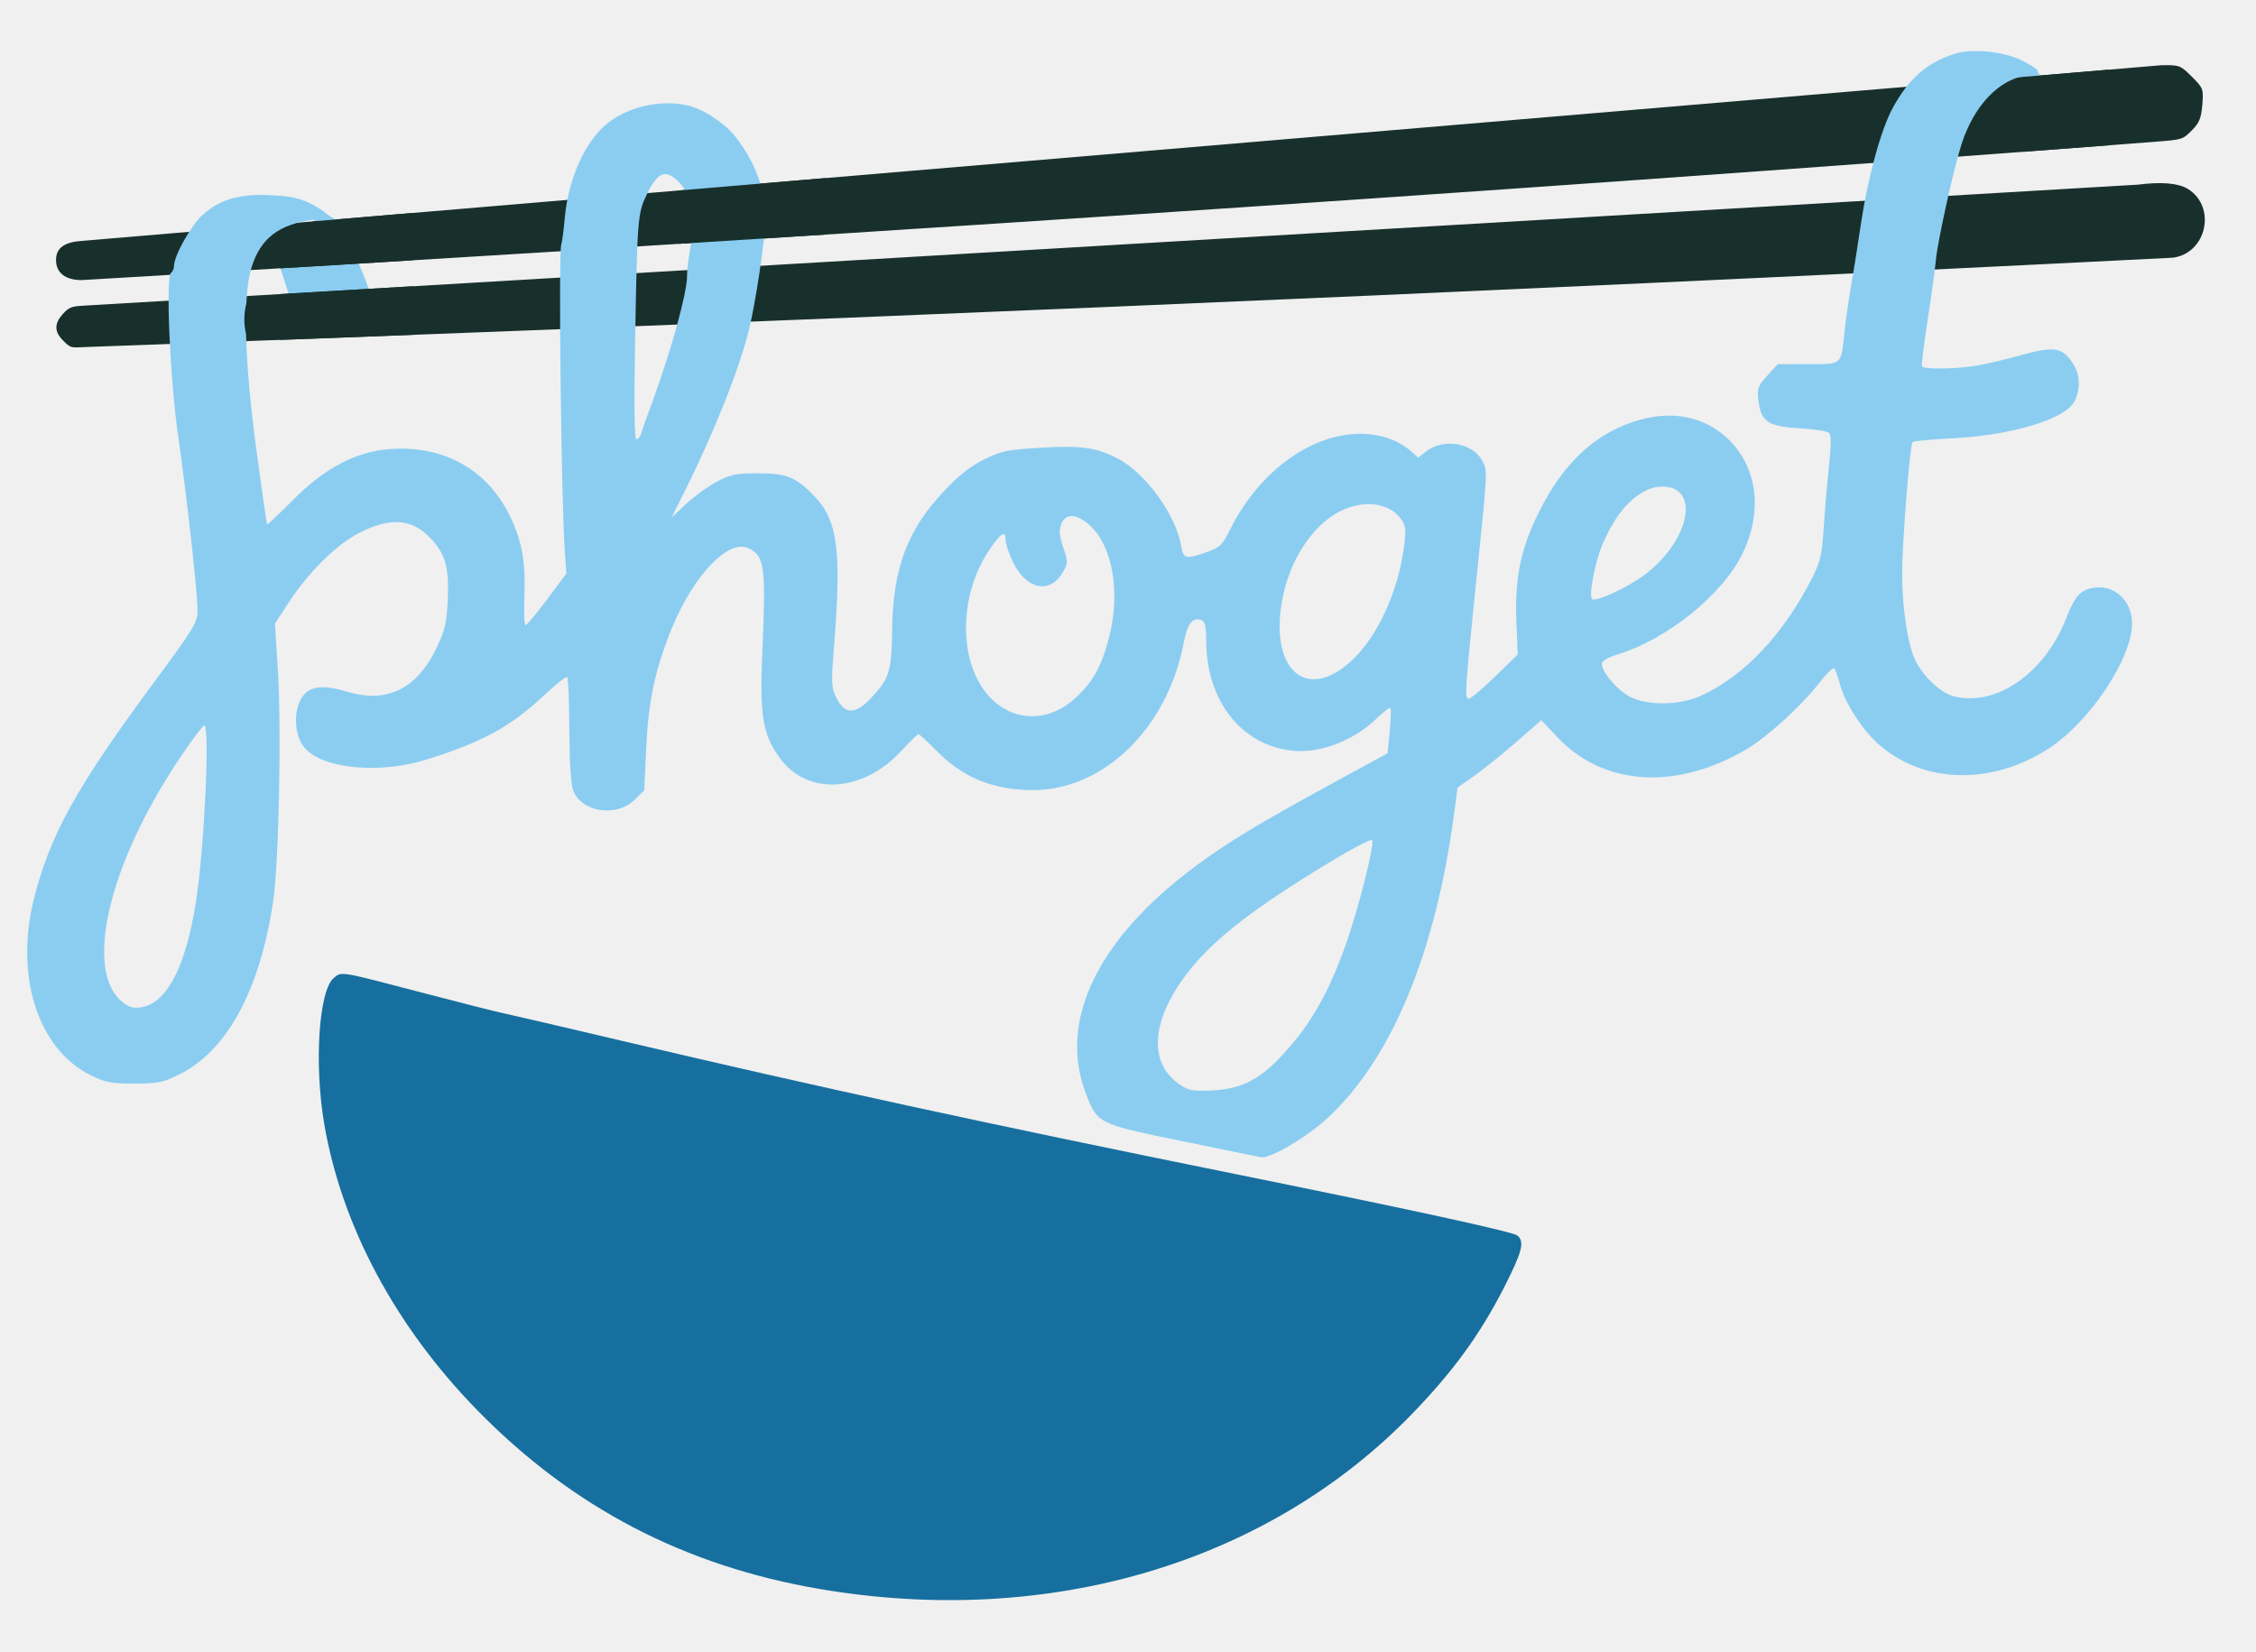
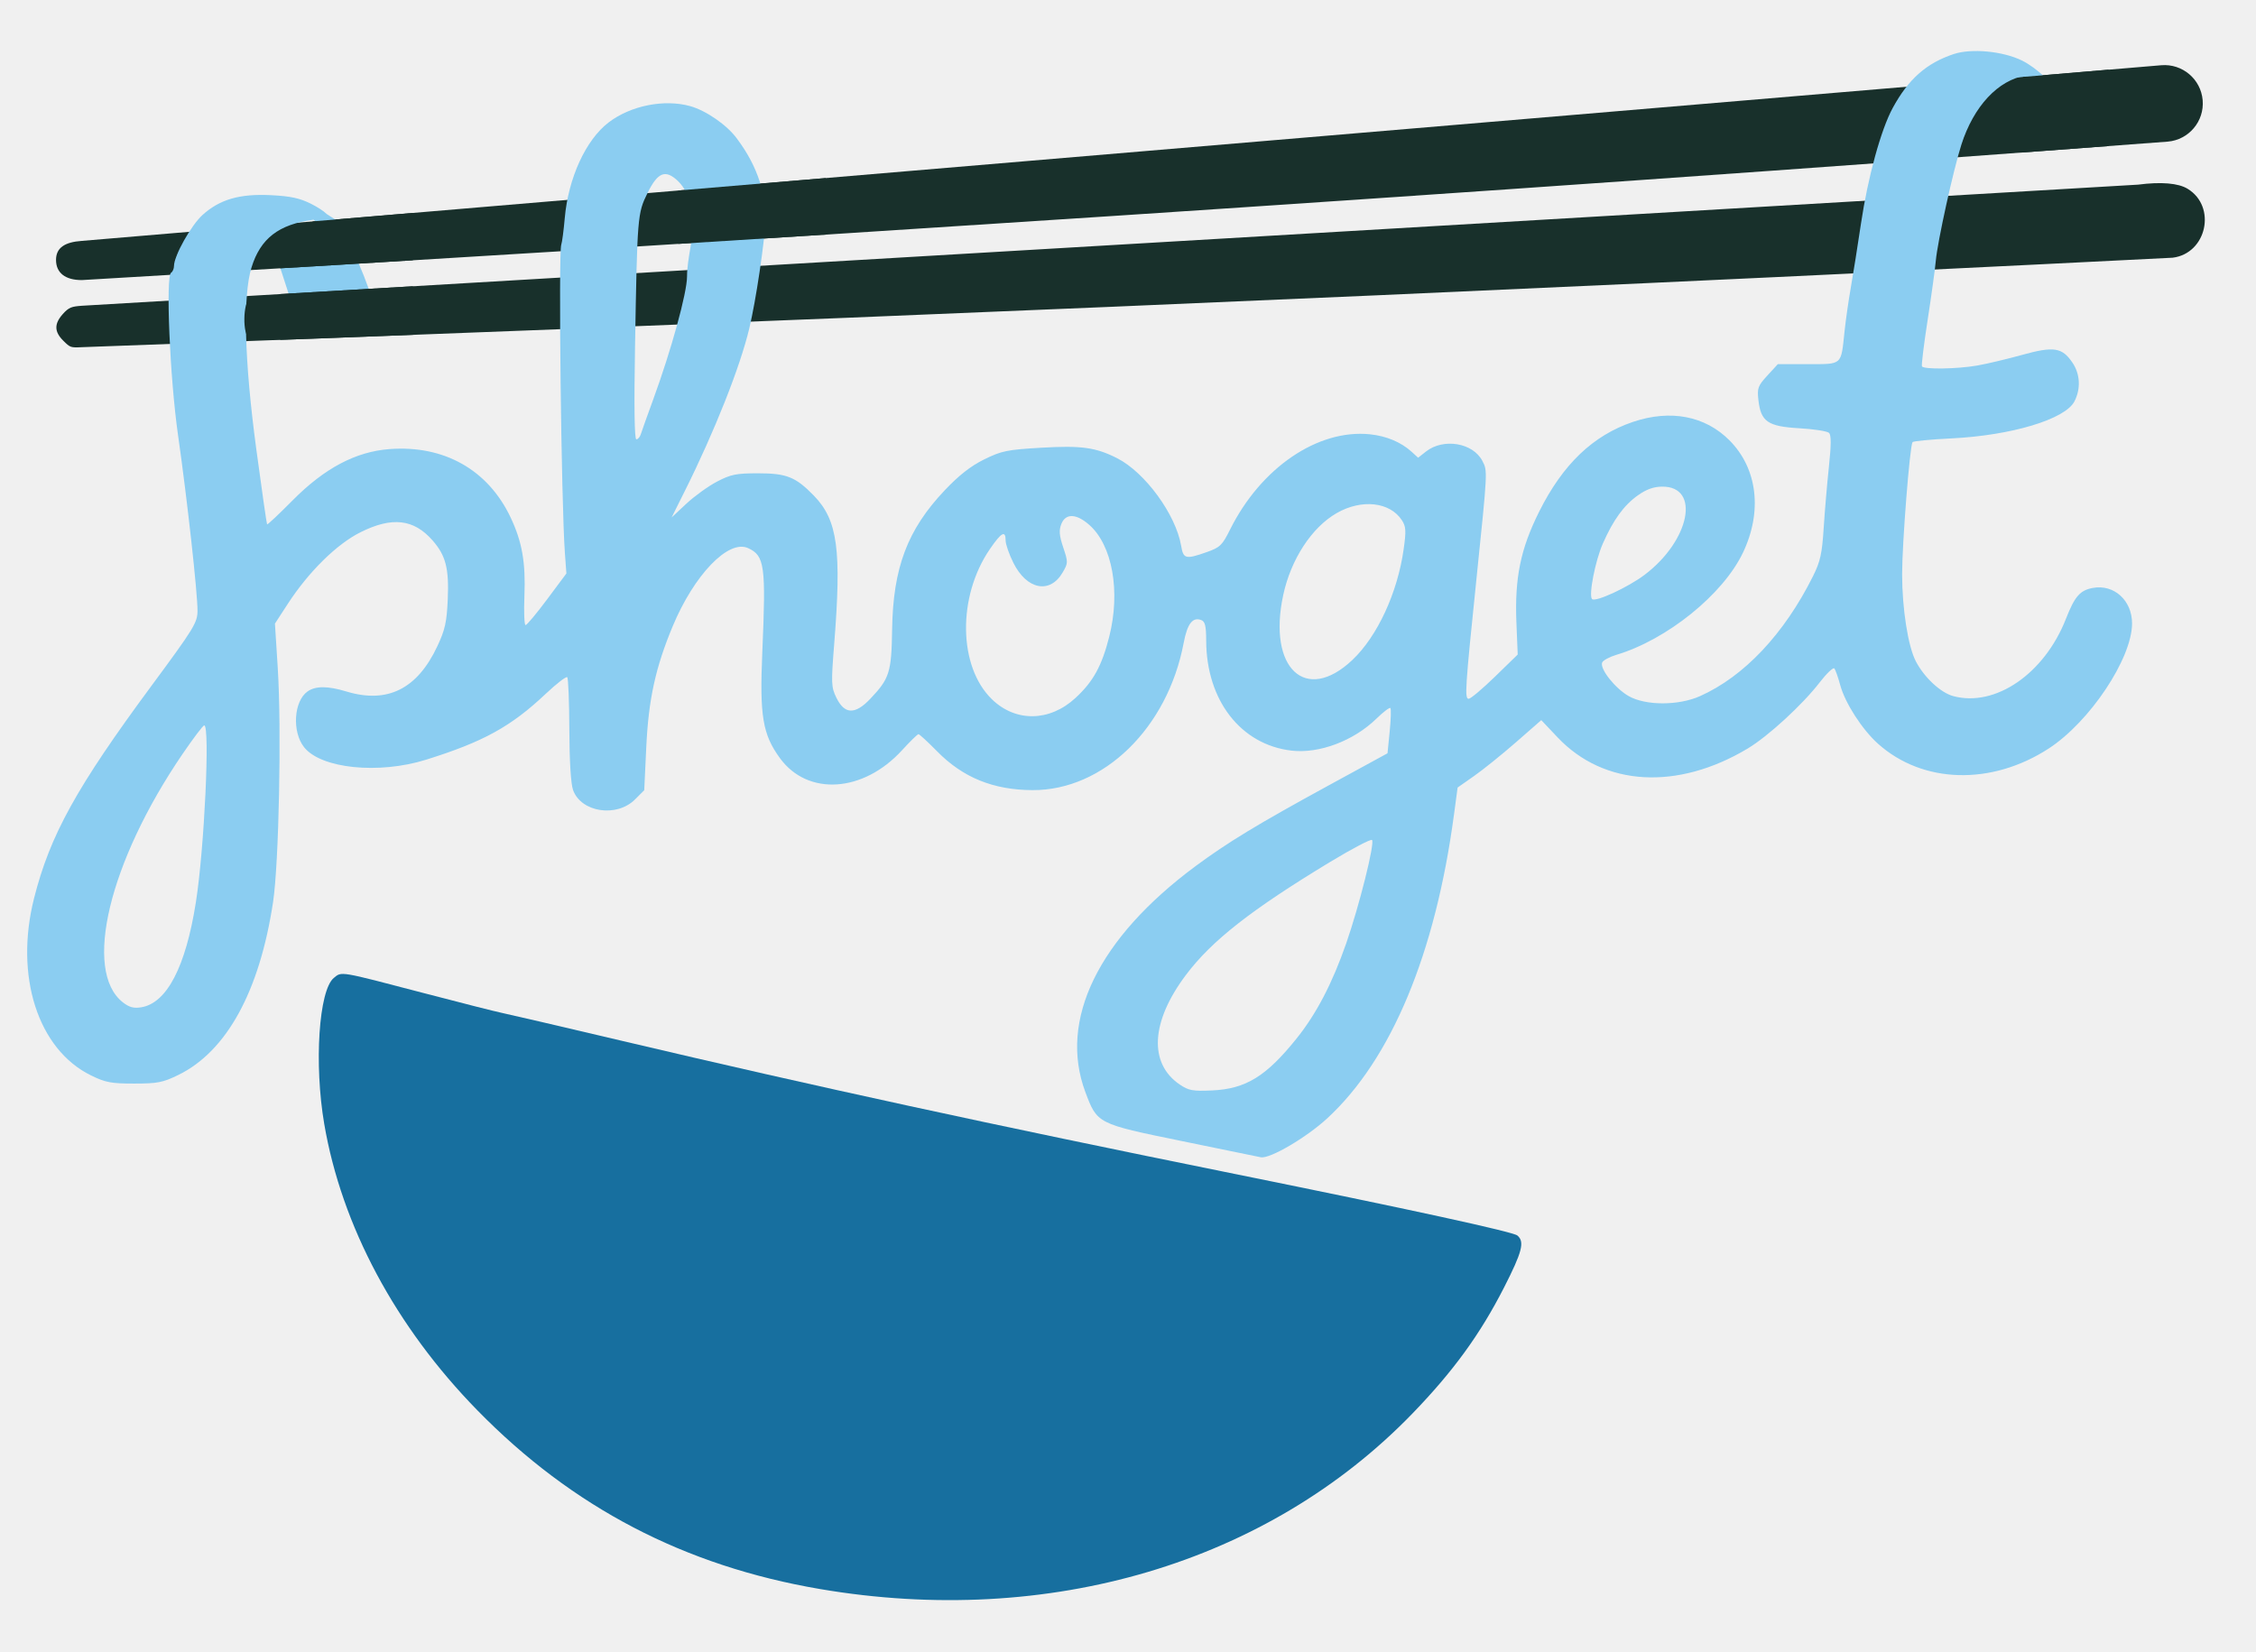
<svg xmlns="http://www.w3.org/2000/svg" viewBox="0 0 765 560" role="img" aria-labelledby="title description">
  <defs>
    <mask id="reference-front-contour" maskUnits="userSpaceOnUse" x="0" y="0" width="765" height="560">
      <path fill="#ffffff" d="M0 0H765V560H0Z" />
      <path fill="#000000" d="M 706.500 24.104 C 695.149 25.154, 684.674 26.644, 682.278 27.549 C 679.767 28.498, 676.274 31.125, 673.660 34.034 C 669.204 38.990, 664.369 48.914, 665.269 51.258 C 665.780 52.589, 681.775 51.871, 723.305 48.653 C 740.055 47.355, 740.121 47.341, 743.217 44.244 C 745.760 41.701, 746.408 40.128, 746.785 35.574 C 747.233 30.172, 747.131 29.896, 743.241 26.006 C 739.363 22.128, 739.032 22.004, 732.868 22.127 C 729.365 22.196, 717.500 23.086, 706.500 24.104 M 587.500 34.053 C 557.800 36.691, 519.775 40.029, 503 41.472 C 486.225 42.915, 459.675 45.201, 444 46.551 C 361.425 53.667, 247.871 63.282, 229.670 64.699 C 219.103 65.522, 217.905 66.592, 217.246 75.806 L 216.731 83 220.616 82.991 C 225.362 82.980, 276.449 79.729, 314.500 77.016 C 340.771 75.143, 363.566 73.589, 454.500 67.469 C 490.627 65.038, 586.567 58.167, 618.500 55.724 L 634.500 54.500 637.180 46.841 C 638.654 42.629, 641.016 37.351, 642.430 35.111 C 645.451 30.325, 645.639 28.953, 643.250 29.129 C 642.288 29.199, 617.200 31.415, 587.500 34.053 M 717.500 63.048 C 712 63.464, 697.477 64.369, 685.228 65.058 C 672.636 65.767, 662.343 66.788, 661.545 67.406 C 660.056 68.561, 656.118 89.451, 657.187 90.521 C 657.809 91.142, 728.978 88.352, 736.732 87.402 C 748.294 85.985, 751.748 70.085, 741.810 64.026 C 738.207 61.829, 735.200 61.708, 717.500 63.048 M 175.500 69.055 C 171.100 69.485, 153.100 71.011, 135.500 72.447 C 117.900 73.883, 101.805 75.515, 99.733 76.074 C 93.442 77.772, 84.949 86.820, 86.313 90.372 C 86.661 91.280, 97.201 90.918, 130.635 88.848 C 154.761 87.354, 177.875 85.765, 182 85.316 L 189.500 84.500 190.636 77 C 191.261 72.875, 191.572 69.162, 191.327 68.750 C 190.811 67.881, 186.696 67.960, 175.500 69.055 M 592.500 70.522 C 573.250 71.802, 540.850 73.797, 520.500 74.955 C 500.150 76.113, 465.500 78.166, 443.500 79.518 C 421.500 80.869, 383.700 83.107, 359.500 84.491 C 309.463 87.353, 265.918 89.919, 261.515 90.265 C 258.583 90.496, 258.502 90.655, 256.925 99.290 C 256.043 104.124, 255.668 108.295, 256.093 108.557 C 256.517 108.820, 266.233 108.577, 277.683 108.017 C 289.132 107.457, 321.225 106.085, 349 104.968 C 402.147 102.831, 531.596 97.146, 590 94.384 C 614.192 93.240, 625.131 92.361, 626.612 91.443 C 628.343 90.371, 628.972 88.360, 630.094 80.317 C 631.825 67.901, 631.857 68.527, 629.500 68.347 C 628.400 68.263, 611.750 69.242, 592.500 70.522 M 36.716 80.507 C 21.558 81.876, 19 82.980, 19 88.155 C 19 92.546, 22.144 95.002, 27.750 94.990 C 36.032 94.972, 56.465 92.918, 57.380 92.011 C 58.215 91.184, 61.898 81.340, 61.967 79.750 C 62.011 78.743, 53.387 79.002, 36.716 80.507 M 217.750 93.057 C 216.316 93.911, 216 95.544, 216 102.095 L 216 110.091 222.710 109.796 L 229.419 109.500 230.640 105.272 C 231.311 102.947, 232.004 99.122, 232.180 96.772 L 232.500 92.500 226 92.258 C 222.425 92.124, 218.713 92.484, 217.750 93.057 M 151.842 96.487 C 132.779 97.740, 110.279 99.094, 101.842 99.496 C 93.404 99.898, 85.713 100.642, 84.750 101.149 C 82.349 102.413, 82.188 113.751, 84.557 114.660 C 86.381 115.360, 177.134 112.194, 184.500 111.174 L 189.500 110.481 189.500 102.504 C 189.500 96.151, 189.195 94.495, 188 94.369 C 187.175 94.281, 170.904 95.235, 151.842 96.487 M 37 103.131 C 24.330 103.963, 23.362 104.174, 21.250 106.565 C 18.352 109.845, 18.402 112.493, 21.418 115.509 C 23.819 117.910, 23.949 117.923, 39.168 117.380 C 47.601 117.079, 55.083 116.652, 55.796 116.430 C 56.730 116.140, 57.009 114.137, 56.796 109.264 C 56.446 101.261, 58.028 101.751, 37 103.131 Z" />
      <path fill="#ffffff" d="M95 60H140V115H95Z M232 40H280V120H232Z M675 15H710V65H675Z" />
    </mask>
    <clipPath id="rear-crossings">
      <path d="M95 85H140V130H95Z M106 50H140V85H106Z M230 25H280V87H230Z M686 0H715V62H686Z" />
    </clipPath>
  </defs>
  <g id="rear-noodle-continuations" fill="#8bcdf1">
    <path id="p-rear-ribbon" d="M91 77C93 85 96 94 101 109L128 107C124 94 120 84 114 76Z" />
    <path id="t-hidden-turn" d="M682 25C685 24.5 689 24.5 692 26L696 32L681 33Z" />
  </g>
  <g id="reference-chopsticks">
-     <path id="rail-backing" fill="#18302b" d="M27.75 81.7L732.868 22.127C739.032 22.004 739.363 22.128 743.241 26.006C747.131 29.896 747.233 30.172 746.785 35.574C746.408 40.128 745.760 41.701 743.217 44.244C740.121 47.341 740.055 47.355 730.852 48.078C500 65.8 250 82 27.75 94.990C22.144 95.002 19 92.546 19 88.155C19 84 22 82.1 27.75 81.7Z M27.75 103.7L725 62.625C732.809 61.609 738.644 62.095 741.810 64.026C751.748 70.085 748.294 85.983 736.732 87.403C500 99.4 250 109.7 27.75 117.75C23.949 117.923 23.819 117.910 21.418 115.509C18.402 112.493 18.352 109.845 21.250 106.565C23.362 104.174 24.330 103.963 27.75 103.7Z" />
+     <path id="rail-backing" fill="#18302b" d="M27.75 81.7L732.868 22.127A13 13 0 0 1 735.057 48.035C500 65.8 250 82 27.75 94.990C22.144 95.002 19 92.546 19 88.155C19 84 22 82.1 27.75 81.7Z M27.75 103.7L725 62.625C732.809 61.609 738.644 62.095 741.810 64.026C751.748 70.085 748.294 85.983 736.732 87.403C500 99.4 250 109.7 27.75 117.75C23.949 117.923 23.819 117.910 21.418 115.509C18.402 112.493 18.352 109.845 21.250 106.565C23.362 104.174 24.330 103.963 27.75 103.7Z" />
  </g>
-   <path id="noodle-lettering" mask="url(#reference-front-contour)" fill="#8bcdf1" fill-rule="evenodd" d="M 662.500 18.335 C 653.229 21.415, 647.144 26.796, 641.795 36.646 C 637.833 43.939, 633.382 60.140, 631.075 75.657 C 629.943 83.271, 628.382 93.100, 627.607 97.500 C 626.832 101.900, 625.867 108.650, 625.464 112.500 C 624.257 124.022, 624.846 123.500, 613.063 123.500 L 602.858 123.500 599.312 127.363 C 596.099 130.863, 595.813 131.645, 596.267 135.676 C 597.093 143.008, 599.449 144.634, 610.125 145.243 C 615.093 145.526, 619.637 146.237, 620.222 146.822 C 620.975 147.575, 620.964 150.906, 620.184 158.193 C 619.578 163.862, 618.780 173.225, 618.410 179 C 617.843 187.853, 617.268 190.441, 614.741 195.500 C 604.978 215.048, 591.398 229.445, 576.433 236.112 C 569.133 239.364, 557.978 239.346, 552.264 236.074 C 547.658 233.436, 542.456 226.860, 543.279 224.716 C 543.561 223.981, 545.751 222.793, 548.146 222.076 C 565.278 216.949, 584.257 201.628, 591.013 187.472 C 597.707 173.446, 595.963 158.889, 586.443 149.333 C 578.197 141.055, 566.451 138.805, 553.772 143.077 C 540.203 147.648, 529.965 157.432, 521.937 173.500 C 515.602 186.179, 513.588 196.022, 514.210 211.247 L 514.649 221.994 506.939 229.497 C 502.699 233.624, 498.681 237, 498.011 237 C 496.606 237, 496.845 233.298, 500.591 197 C 504.484 159.271, 504.458 159.786, 502.668 156.325 C 499.482 150.164, 489.452 148.496, 483.543 153.145 L 480.882 155.238 478.691 153.236 C 475.120 149.973, 470.114 147.867, 464.567 147.295 C 446.879 145.469, 427.536 158.638, 417.110 179.606 C 414.459 184.939, 413.706 185.667, 409.205 187.250 C 402.029 189.775, 401.275 189.589, 400.518 185.106 C 398.728 174.511, 388.273 160.199, 378.827 155.412 C 371.520 151.710, 366.680 151.047, 352.876 151.859 C 341.503 152.528, 339.609 152.918, 333.753 155.801 C 329.192 158.046, 325.203 161.164, 320.377 166.257 C 307.713 179.619, 302.832 192.529, 302.515 213.500 C 302.294 228.062, 301.636 230.145, 295.075 237.041 C 289.939 242.441, 286.387 242.317, 283.616 236.641 C 281.862 233.049, 281.810 231.794, 282.866 218.493 C 285.410 186.437, 284.045 176.410, 276.009 168.128 C 269.815 161.746, 266.742 160.517, 257 160.523 C 249.621 160.527, 247.790 160.900, 243.117 163.348 C 240.157 164.899, 235.486 168.268, 232.737 170.834 L 227.740 175.500 232.233 166.500 C 242.298 146.342, 250.954 124.503, 254.079 111.383 C 256.308 102.021, 259.2 83, 260 71 L 236 71 C 235.2 80, 232.971 87.981, 232.974 93.736 C 232.977 99.296, 227.659 118.645, 221.494 135.500 C 219.483 141, 217.596 146.287, 217.302 147.250 C 217.008 148.213, 216.322 149, 215.779 149 C 215.138 149, 214.981 138.029, 215.331 117.750 C 216.105 73.031, 216.155 72.415, 219.586 65.432 C 223.058 58.365, 225.679 57.361, 229.957 61.459 C 234 65.5, 235.5 72, 235 79 L 260 78 C 260 66, 257 56.5, 249.905 47.028 C 246.596 42.460, 239.466 37.502, 234.035 35.993 C 225.214 33.543, 213.875 35.807, 206.393 41.514 C 198.641 47.427, 192.693 60.404, 191.503 74 C 191.142 78.125, 190.609 82.175, 190.319 83 C 189.325 85.826, 190.324 170.580, 191.551 187.500 L 192.059 194.500 185.538 203.250 C 181.952 208.062, 178.661 212, 178.224 212 C 177.787 212, 177.607 207.582, 177.824 202.183 C 178.283 190.755, 177.040 183.695, 173.115 175.435 C 165.455 159.314, 150.549 150.914, 132.082 152.310 C 120.613 153.178, 110.015 158.795, 99.170 169.755 C 94.588 174.384, 90.718 178.021, 90.569 177.836 C 90.420 177.651, 88.782 166.250, 86.929 152.500 C 82.866 122.350, 82.285 100.432, 85.289 90.711 C 88.337 80.849, 94.484 76.112, 106.310 74.511 C 110 77, 112 82, 114 87 L 128 85 C 123 80, 116 76, 110.8 72.6 C 109.7 71.5, 107.5 70.14, 105.429 69.097 C 101.664 67.205, 98.460 66.520, 91.860 66.193 C 81.276 65.670, 74.546 67.612, 68.708 72.876 C 64.812 76.388, 59.002 86.752, 59.001 90.191 C 59 91.121, 58.558 92.155, 58.018 92.489 C 56.129 93.656, 57.601 128.202, 60.361 147.500 C 63.455 169.128, 67.010 201.202, 66.975 207.183 C 66.952 211.170, 65.765 213.105, 51.432 232.500 C 25.948 266.984, 16.952 283.262, 11.546 304.666 C 4.878 331.067, 12.860 355.891, 30.858 364.730 C 35.754 367.134, 37.690 367.500, 45.500 367.500 C 53.427 367.500, 55.215 367.150, 60.500 364.564 C 76.870 356.554, 88.009 336.222, 92.586 306 C 94.585 292.793, 95.501 247.230, 94.183 226.500 L 93.229 211.500 97.599 204.785 C 104.689 193.891, 114.169 184.554, 122.240 180.516 C 132.914 175.176, 140.286 176.006, 146.660 183.265 C 151.169 188.401, 152.293 192.770, 151.828 203.362 C 151.493 210.986, 150.910 213.602, 148.312 219.151 C 141.499 233.702, 131.358 238.742, 117.409 234.511 C 111.142 232.610, 107.006 232.607, 104.299 234.503 C 99.623 237.778, 98.969 248.148, 103.106 253.407 C 108.821 260.673, 128.414 262.683, 144.500 257.652 C 163.932 251.576, 173.259 246.437, 185.061 235.304 C 188.715 231.857, 191.995 229.329, 192.352 229.685 C 192.708 230.042, 193.025 238.021, 193.056 247.417 C 193.091 257.943, 193.571 265.803, 194.306 267.895 C 196.982 275.504, 209.087 277.374, 215.320 271.142 L 218.454 268.008 219.155 253.254 C 219.920 237.193, 222.284 226.385, 228.079 212.465 C 235.379 194.930, 247.005 182.859, 253.669 185.895 C 259.303 188.462, 259.761 191.815, 258.494 221.222 C 257.564 242.828, 258.601 249.065, 264.467 257.120 C 273.886 270.056, 292.719 268.841, 305.873 254.449 C 308.612 251.452, 311.122 249, 311.451 249 C 311.780 249, 314.626 251.621, 317.775 254.825 C 326.532 263.735, 336.856 267.927, 350.161 267.976 C 374.206 268.064, 395.909 246.919, 401.372 218.081 C 402.617 211.508, 404.414 209.177, 407.364 210.309 C 408.636 210.798, 409.003 212.333, 409.012 217.219 C 409.050 237.519, 420.757 252.608, 438 254.584 C 447.365 255.657, 459.018 251.261, 466.729 243.746 C 469.055 241.479, 471.188 239.855, 471.469 240.136 C 471.751 240.417, 471.648 243.985, 471.240 248.064 L 470.500 255.481 450.331 266.491 C 426.507 279.495, 416.229 285.735, 405.387 293.773 C 372.432 318.207, 358.901 345.952, 368.034 370.362 C 372.064 381.133, 372.061 381.131, 400.500 386.950 C 414.250 389.763, 426.407 392.258, 427.516 392.493 C 430.523 393.131, 443.005 385.814, 450.117 379.244 C 471.803 359.212, 486.716 323.444, 493.037 276.300 L 494.270 267.100 499.895 263.155 C 502.988 260.985, 509.372 255.841, 514.080 251.725 L 522.641 244.241 528.209 250.121 C 543.925 266.717, 568.782 268.157, 592.658 253.855 C 599.527 249.740, 611.192 239.029, 616.993 231.509 C 619.368 228.430, 621.625 226.269, 622.008 226.706 C 622.392 227.143, 623.290 229.674, 624.005 232.331 C 625.640 238.407, 631.408 247.374, 636.795 252.215 C 651.952 265.837, 675.332 266.488, 694.761 253.830 C 708.653 244.779, 722.913 223.382, 722.973 211.500 C 723.012 203.659, 716.842 198.057, 709.654 199.405 C 705.309 200.220, 703.532 202.264, 700.549 209.874 C 693.244 228.514, 676.600 239.931, 662.332 236.090 C 658.062 234.940, 652.460 229.723, 649.641 224.273 C 647.001 219.167, 645 206.430, 645 194.730 C 645 184.319, 647.585 151.481, 648.524 149.961 C 648.744 149.604, 654.679 149.031, 661.712 148.687 C 682.061 147.690, 700.291 142.206, 703.430 136.136 C 705.641 131.860, 705.382 126.860, 702.750 122.975 C 699.259 117.823, 696.417 117.387, 685.706 120.359 C 680.643 121.765, 673.830 123.384, 670.566 123.957 C 663.683 125.167, 652.297 125.344, 651.726 124.250 C 651.511 123.837, 652.380 116.750, 653.658 108.500 C 654.936 100.250, 656.182 91.208, 656.428 88.406 C 656.987 82.044, 662.359 57.644, 665.079 49.111 C 669.249 36.032, 677.556 27.126, 686.992 25.617 C 689 27, 690 30, 691 35 L 700 33 C 695 28, 691 25.6, 691 24.062 C 691 23.559, 688.591 21.968, 685.646 20.528 C 679.134 17.342, 668.515 16.336, 662.500 18.335       M 555.439 167.969 C 550.658 171.358, 547.072 176.284, 543.522 184.337 C 540.932 190.211, 538.652 201.921, 539.854 203.174 C 540.958 204.325, 552.025 199.221, 557.677 194.954 C 573.080 183.325, 576.725 164.902, 563.595 165.045 C 560.740 165.076, 558.270 165.961, 555.439 167.969 M 453.280 174.012 C 444.792 178.880, 437.731 189.703, 435.130 201.828 C 429.804 226.666, 442.747 238.810, 458.584 223.832 C 467.067 215.809, 473.914 201.007, 475.983 186.217 C 476.856 179.979, 476.765 178.571, 475.353 176.415 C 471.289 170.213, 461.721 169.171, 453.280 174.012 M 359.879 177.750 C 359.045 179.890, 359.191 181.647, 360.540 185.674 C 362.214 190.672, 362.207 190.961, 360.334 194.168 C 356.021 201.553, 348.177 200.009, 343.628 190.881 C 342.183 187.980, 341 184.571, 341 183.304 C 341 179.741, 339.564 180.532, 335.649 186.250 C 324.608 202.377, 324.935 226.071, 336.350 237.157 C 344.406 244.981, 355.914 244.808, 364.675 236.732 C 370.702 231.177, 373.622 225.875, 376.140 215.919 C 380.019 200.580, 377.208 184.901, 369.339 177.993 C 364.943 174.133, 361.324 174.040, 359.879 177.750 M 61.867 255.770 C 36.975 292.286, 28.081 329.266, 41.629 339.922 C 43.800 341.630, 45.322 342.047, 47.874 341.633 C 56.572 340.222, 62.963 327.945, 66.424 306 C 69.291 287.827, 71.263 245.967, 69.250 246.020 C 68.838 246.031, 65.515 250.418, 61.867 255.770 M 451 292.361 C 424.264 308.549, 410.911 319.015, 402.157 330.644 C 390.246 346.466, 389.445 360.634, 400.054 367.831 C 403.059 369.869, 404.460 370.125, 411 369.828 C 422.481 369.307, 429.390 365.047, 439.764 352.092 C 446.393 343.813, 451.793 333.442, 456.474 320 C 460.935 307.188, 466.266 285.849, 465.245 284.889 C 464.835 284.503, 458.425 287.865, 451 292.361 Z" />
+   <path id="noodle-lettering" mask="url(#reference-front-contour)" fill="#8bcdf1" fill-rule="evenodd" d="M 662.500 18.335 C 653.229 21.415, 647.144 26.796, 641.795 36.646 C 637.833 43.939, 633.382 60.140, 631.075 75.657 C 629.943 83.271, 628.382 93.100, 627.607 97.500 C 626.832 101.900, 625.867 108.650, 625.464 112.500 C 624.257 124.022, 624.846 123.500, 613.063 123.500 L 602.858 123.500 599.312 127.363 C 596.099 130.863, 595.813 131.645, 596.267 135.676 C 597.093 143.008, 599.449 144.634, 610.125 145.243 C 615.093 145.526, 619.637 146.237, 620.222 146.822 C 620.975 147.575, 620.964 150.906, 620.184 158.193 C 619.578 163.862, 618.780 173.225, 618.410 179 C 617.843 187.853, 617.268 190.441, 614.741 195.500 C 604.978 215.048, 591.398 229.445, 576.433 236.112 C 569.133 239.364, 557.978 239.346, 552.264 236.074 C 547.658 233.436, 542.456 226.860, 543.279 224.716 C 543.561 223.981, 545.751 222.793, 548.146 222.076 C 565.278 216.949, 584.257 201.628, 591.013 187.472 C 597.707 173.446, 595.963 158.889, 586.443 149.333 C 578.197 141.055, 566.451 138.805, 553.772 143.077 C 540.203 147.648, 529.965 157.432, 521.937 173.500 C 515.602 186.179, 513.588 196.022, 514.210 211.247 L 514.649 221.994 506.939 229.497 C 502.699 233.624, 498.681 237, 498.011 237 C 496.606 237, 496.845 233.298, 500.591 197 C 504.484 159.271, 504.458 159.786, 502.668 156.325 C 499.482 150.164, 489.452 148.496, 483.543 153.145 L 480.882 155.238 478.691 153.236 C 475.120 149.973, 470.114 147.867, 464.567 147.295 C 446.879 145.469, 427.536 158.638, 417.110 179.606 C 414.459 184.939, 413.706 185.667, 409.205 187.250 C 402.029 189.775, 401.275 189.589, 400.518 185.106 C 398.728 174.511, 388.273 160.199, 378.827 155.412 C 371.520 151.710, 366.680 151.047, 352.876 151.859 C 341.503 152.528, 339.609 152.918, 333.753 155.801 C 329.192 158.046, 325.203 161.164, 320.377 166.257 C 307.713 179.619, 302.832 192.529, 302.515 213.500 C 302.294 228.062, 301.636 230.145, 295.075 237.041 C 289.939 242.441, 286.387 242.317, 283.616 236.641 C 281.862 233.049, 281.810 231.794, 282.866 218.493 C 285.410 186.437, 284.045 176.410, 276.009 168.128 C 269.815 161.746, 266.742 160.517, 257 160.523 C 249.621 160.527, 247.790 160.900, 243.117 163.348 C 240.157 164.899, 235.486 168.268, 232.737 170.834 L 227.740 175.500 232.233 166.500 C 242.298 146.342, 250.954 124.503, 254.079 111.383 C 256.308 102.021, 259.2 83, 260 71 L 236 71 C 235.2 80, 232.971 87.981, 232.974 93.736 C 232.977 99.296, 227.659 118.645, 221.494 135.500 C 219.483 141, 217.596 146.287, 217.302 147.250 C 217.008 148.213, 216.322 149, 215.779 149 C 215.138 149, 214.981 138.029, 215.331 117.750 C 216.105 73.031, 216.155 72.415, 219.586 65.432 C 223.058 58.365, 225.679 57.361, 229.957 61.459 C 234 65.5, 235.5 72, 235 79 L 260 78 C 260 66, 257 56.5, 249.905 47.028 C 246.596 42.460, 239.466 37.502, 234.035 35.993 C 225.214 33.543, 213.875 35.807, 206.393 41.514 C 198.641 47.427, 192.693 60.404, 191.503 74 C 191.142 78.125, 190.609 82.175, 190.319 83 C 189.325 85.826, 190.324 170.580, 191.551 187.500 L 192.059 194.500 185.538 203.250 C 181.952 208.062, 178.661 212, 178.224 212 C 177.787 212, 177.607 207.582, 177.824 202.183 C 178.283 190.755, 177.040 183.695, 173.115 175.435 C 165.455 159.314, 150.549 150.914, 132.082 152.310 C 120.613 153.178, 110.015 158.795, 99.170 169.755 C 94.588 174.384, 90.718 178.021, 90.569 177.836 C 90.420 177.651, 88.782 166.250, 86.929 152.500 C 82.866 122.350, 82.285 100.432, 85.289 90.711 C 88.337 80.849, 94.484 76.112, 106.310 74.511 C 110 77, 112 82, 114 87 L 128 85 C 123 80, 116 76, 110.8 72.6 C 109.7 71.5, 107.5 70.14, 105.429 69.097 C 101.664 67.205, 98.460 66.520, 91.860 66.193 C 81.276 65.670, 74.546 67.612, 68.708 72.876 C 64.812 76.388, 59.002 86.752, 59.001 90.191 C 59 91.121, 58.558 92.155, 58.018 92.489 C 56.129 93.656, 57.601 128.202, 60.361 147.500 C 63.455 169.128, 67.010 201.202, 66.975 207.183 C 66.952 211.170, 65.765 213.105, 51.432 232.500 C 25.948 266.984, 16.952 283.262, 11.546 304.666 C 4.878 331.067, 12.860 355.891, 30.858 364.730 C 35.754 367.134, 37.690 367.500, 45.500 367.500 C 53.427 367.500, 55.215 367.150, 60.500 364.564 C 76.870 356.554, 88.009 336.222, 92.586 306 C 94.585 292.793, 95.501 247.230, 94.183 226.500 L 93.229 211.500 97.599 204.785 C 104.689 193.891, 114.169 184.554, 122.240 180.516 C 132.914 175.176, 140.286 176.006, 146.660 183.265 C 151.169 188.401, 152.293 192.770, 151.828 203.362 C 151.493 210.986, 150.910 213.602, 148.312 219.151 C 141.499 233.702, 131.358 238.742, 117.409 234.511 C 111.142 232.610, 107.006 232.607, 104.299 234.503 C 99.623 237.778, 98.969 248.148, 103.106 253.407 C 108.821 260.673, 128.414 262.683, 144.500 257.652 C 163.932 251.576, 173.259 246.437, 185.061 235.304 C 188.715 231.857, 191.995 229.329, 192.352 229.685 C 192.708 230.042, 193.025 238.021, 193.056 247.417 C 193.091 257.943, 193.571 265.803, 194.306 267.895 C 196.982 275.504, 209.087 277.374, 215.320 271.142 L 218.454 268.008 219.155 253.254 C 219.920 237.193, 222.284 226.385, 228.079 212.465 C 235.379 194.930, 247.005 182.859, 253.669 185.895 C 259.303 188.462, 259.761 191.815, 258.494 221.222 C 257.564 242.828, 258.601 249.065, 264.467 257.120 C 273.886 270.056, 292.719 268.841, 305.873 254.449 C 308.612 251.452, 311.122 249, 311.451 249 C 311.780 249, 314.626 251.621, 317.775 254.825 C 326.532 263.735, 336.856 267.927, 350.161 267.976 C 374.206 268.064, 395.909 246.919, 401.372 218.081 C 402.617 211.508, 404.414 209.177, 407.364 210.309 C 408.636 210.798, 409.003 212.333, 409.012 217.219 C 409.050 237.519, 420.757 252.608, 438 254.584 C 447.365 255.657, 459.018 251.261, 466.729 243.746 C 469.055 241.479, 471.188 239.855, 471.469 240.136 C 471.751 240.417, 471.648 243.985, 471.240 248.064 L 470.500 255.481 450.331 266.491 C 426.507 279.495, 416.229 285.735, 405.387 293.773 C 372.432 318.207, 358.901 345.952, 368.034 370.362 C 372.064 381.133, 372.061 381.131, 400.500 386.950 C 414.250 389.763, 426.407 392.258, 427.516 392.493 C 430.523 393.131, 443.005 385.814, 450.117 379.244 C 471.803 359.212, 486.716 323.444, 493.037 276.300 L 494.270 267.100 499.895 263.155 C 502.988 260.985, 509.372 255.841, 514.080 251.725 L 522.641 244.241 528.209 250.121 C 543.925 266.717, 568.782 268.157, 592.658 253.855 C 599.527 249.740, 611.192 239.029, 616.993 231.509 C 619.368 228.430, 621.625 226.269, 622.008 226.706 C 622.392 227.143, 623.290 229.674, 624.005 232.331 C 625.640 238.407, 631.408 247.374, 636.795 252.215 C 651.952 265.837, 675.332 266.488, 694.761 253.830 C 708.653 244.779, 722.913 223.382, 722.973 211.500 C 723.012 203.659, 716.842 198.057, 709.654 199.405 C 705.309 200.220, 703.532 202.264, 700.549 209.874 C 693.244 228.514, 676.600 239.931, 662.332 236.090 C 658.062 234.940, 652.460 229.723, 649.641 224.273 C 647.001 219.167, 645 206.430, 645 194.730 C 645 184.319, 647.585 151.481, 648.524 149.961 C 648.744 149.604, 654.679 149.031, 661.712 148.687 C 682.061 147.690, 700.291 142.206, 703.430 136.136 C 705.641 131.860, 705.382 126.860, 702.750 122.975 C 699.259 117.823, 696.417 117.387, 685.706 120.359 C 680.643 121.765, 673.830 123.384, 670.566 123.957 C 663.683 125.167, 652.297 125.344, 651.726 124.250 C 651.511 123.837, 652.380 116.750, 653.658 108.500 C 654.936 100.250, 656.182 91.208, 656.428 88.406 C 656.987 82.044, 662.359 57.644, 665.079 49.111 C 669.249 36.032, 677.556 27.126, 686.992 25.617 C 689 27, 690 30, 691 35 L 700 33 C 696 28.5, 691 23.2, 685.646 20.528 C 679.134 17.342, 668.515 16.336, 662.500 18.335       M 555.439 167.969 C 550.658 171.358, 547.072 176.284, 543.522 184.337 C 540.932 190.211, 538.652 201.921, 539.854 203.174 C 540.958 204.325, 552.025 199.221, 557.677 194.954 C 573.080 183.325, 576.725 164.902, 563.595 165.045 C 560.740 165.076, 558.270 165.961, 555.439 167.969 M 453.280 174.012 C 444.792 178.880, 437.731 189.703, 435.130 201.828 C 429.804 226.666, 442.747 238.810, 458.584 223.832 C 467.067 215.809, 473.914 201.007, 475.983 186.217 C 476.856 179.979, 476.765 178.571, 475.353 176.415 C 471.289 170.213, 461.721 169.171, 453.280 174.012 M 359.879 177.750 C 359.045 179.890, 359.191 181.647, 360.540 185.674 C 362.214 190.672, 362.207 190.961, 360.334 194.168 C 356.021 201.553, 348.177 200.009, 343.628 190.881 C 342.183 187.980, 341 184.571, 341 183.304 C 341 179.741, 339.564 180.532, 335.649 186.250 C 324.608 202.377, 324.935 226.071, 336.350 237.157 C 344.406 244.981, 355.914 244.808, 364.675 236.732 C 370.702 231.177, 373.622 225.875, 376.140 215.919 C 380.019 200.580, 377.208 184.901, 369.339 177.993 C 364.943 174.133, 361.324 174.040, 359.879 177.750 M 61.867 255.770 C 36.975 292.286, 28.081 329.266, 41.629 339.922 C 43.800 341.630, 45.322 342.047, 47.874 341.633 C 56.572 340.222, 62.963 327.945, 66.424 306 C 69.291 287.827, 71.263 245.967, 69.250 246.020 C 68.838 246.031, 65.515 250.418, 61.867 255.770 M 451 292.361 C 424.264 308.549, 410.911 319.015, 402.157 330.644 C 390.246 346.466, 389.445 360.634, 400.054 367.831 C 403.059 369.869, 404.460 370.125, 411 369.828 C 422.481 369.307, 429.390 365.047, 439.764 352.092 C 446.393 343.813, 451.793 333.442, 456.474 320 C 460.935 307.188, 466.266 285.849, 465.245 284.889 C 464.835 284.503, 458.425 287.865, 451 292.361 Z" />
  <g id="straight-rail-occlusion" clip-path="url(#rear-crossings)">
-     <path fill="#18302b" d="M27.75 81.7L732.868 22.127C739.032 22.004 739.363 22.128 743.241 26.006C747.131 29.896 747.233 30.172 746.785 35.574C746.408 40.128 745.760 41.701 743.217 44.244C740.121 47.341 740.055 47.355 730.852 48.078C500 65.8 250 82 27.75 94.990C22.144 95.002 19 92.546 19 88.155C19 84 22 82.1 27.75 81.7Z M27.75 103.7L725 62.625C732.809 61.609 738.644 62.095 741.810 64.026C751.748 70.085 748.294 85.983 736.732 87.403C500 99.4 250 109.7 27.75 117.75C23.949 117.923 23.819 117.910 21.418 115.509C18.402 112.493 18.352 109.845 21.250 106.565C23.362 104.174 24.330 103.963 27.75 103.7Z" />
+     <path fill="#18302b" d="M27.75 81.7L732.868 22.127A13 13 0 0 1 735.057 48.035C500 65.8 250 82 27.75 94.990C22.144 95.002 19 92.546 19 88.155C19 84 22 82.1 27.75 81.7Z M27.75 103.7L725 62.625C732.809 61.609 738.644 62.095 741.810 64.026C751.748 70.085 748.294 85.983 736.732 87.403C500 99.4 250 109.7 27.75 117.75C23.949 117.923 23.819 117.910 21.418 115.509C18.402 112.493 18.352 109.845 21.250 106.565C23.362 104.174 24.330 103.963 27.75 103.7Z" />
  </g>
  <path id="tangle-bowl" fill="#176f9f" fill-rule="evenodd" d="M 113.198 331.668 C 108.111 335.852, 106.468 360.841, 109.944 381.172 C 115.862 415.791, 134.133 449.962, 161.896 478.337 C 194.136 511.288, 232.129 531.108, 278.045 538.929 C 355.663 552.151, 429.906 530.139, 479 479.350 C 492.802 465.071, 501.895 452.561, 509.984 436.718 C 516.178 424.588, 517.067 421.131, 514.535 419.029 C 513.012 417.765, 478.449 410.235, 418.500 398.106 C 336.188 381.454, 276.586 368.506, 211 353.031 C 190.375 348.164, 171.925 343.869, 170 343.485 C 168.075 343.101, 156.150 340.075, 143.500 336.761 C 114.881 329.263, 115.911 329.436, 113.198 331.668 Z" />
</svg>
